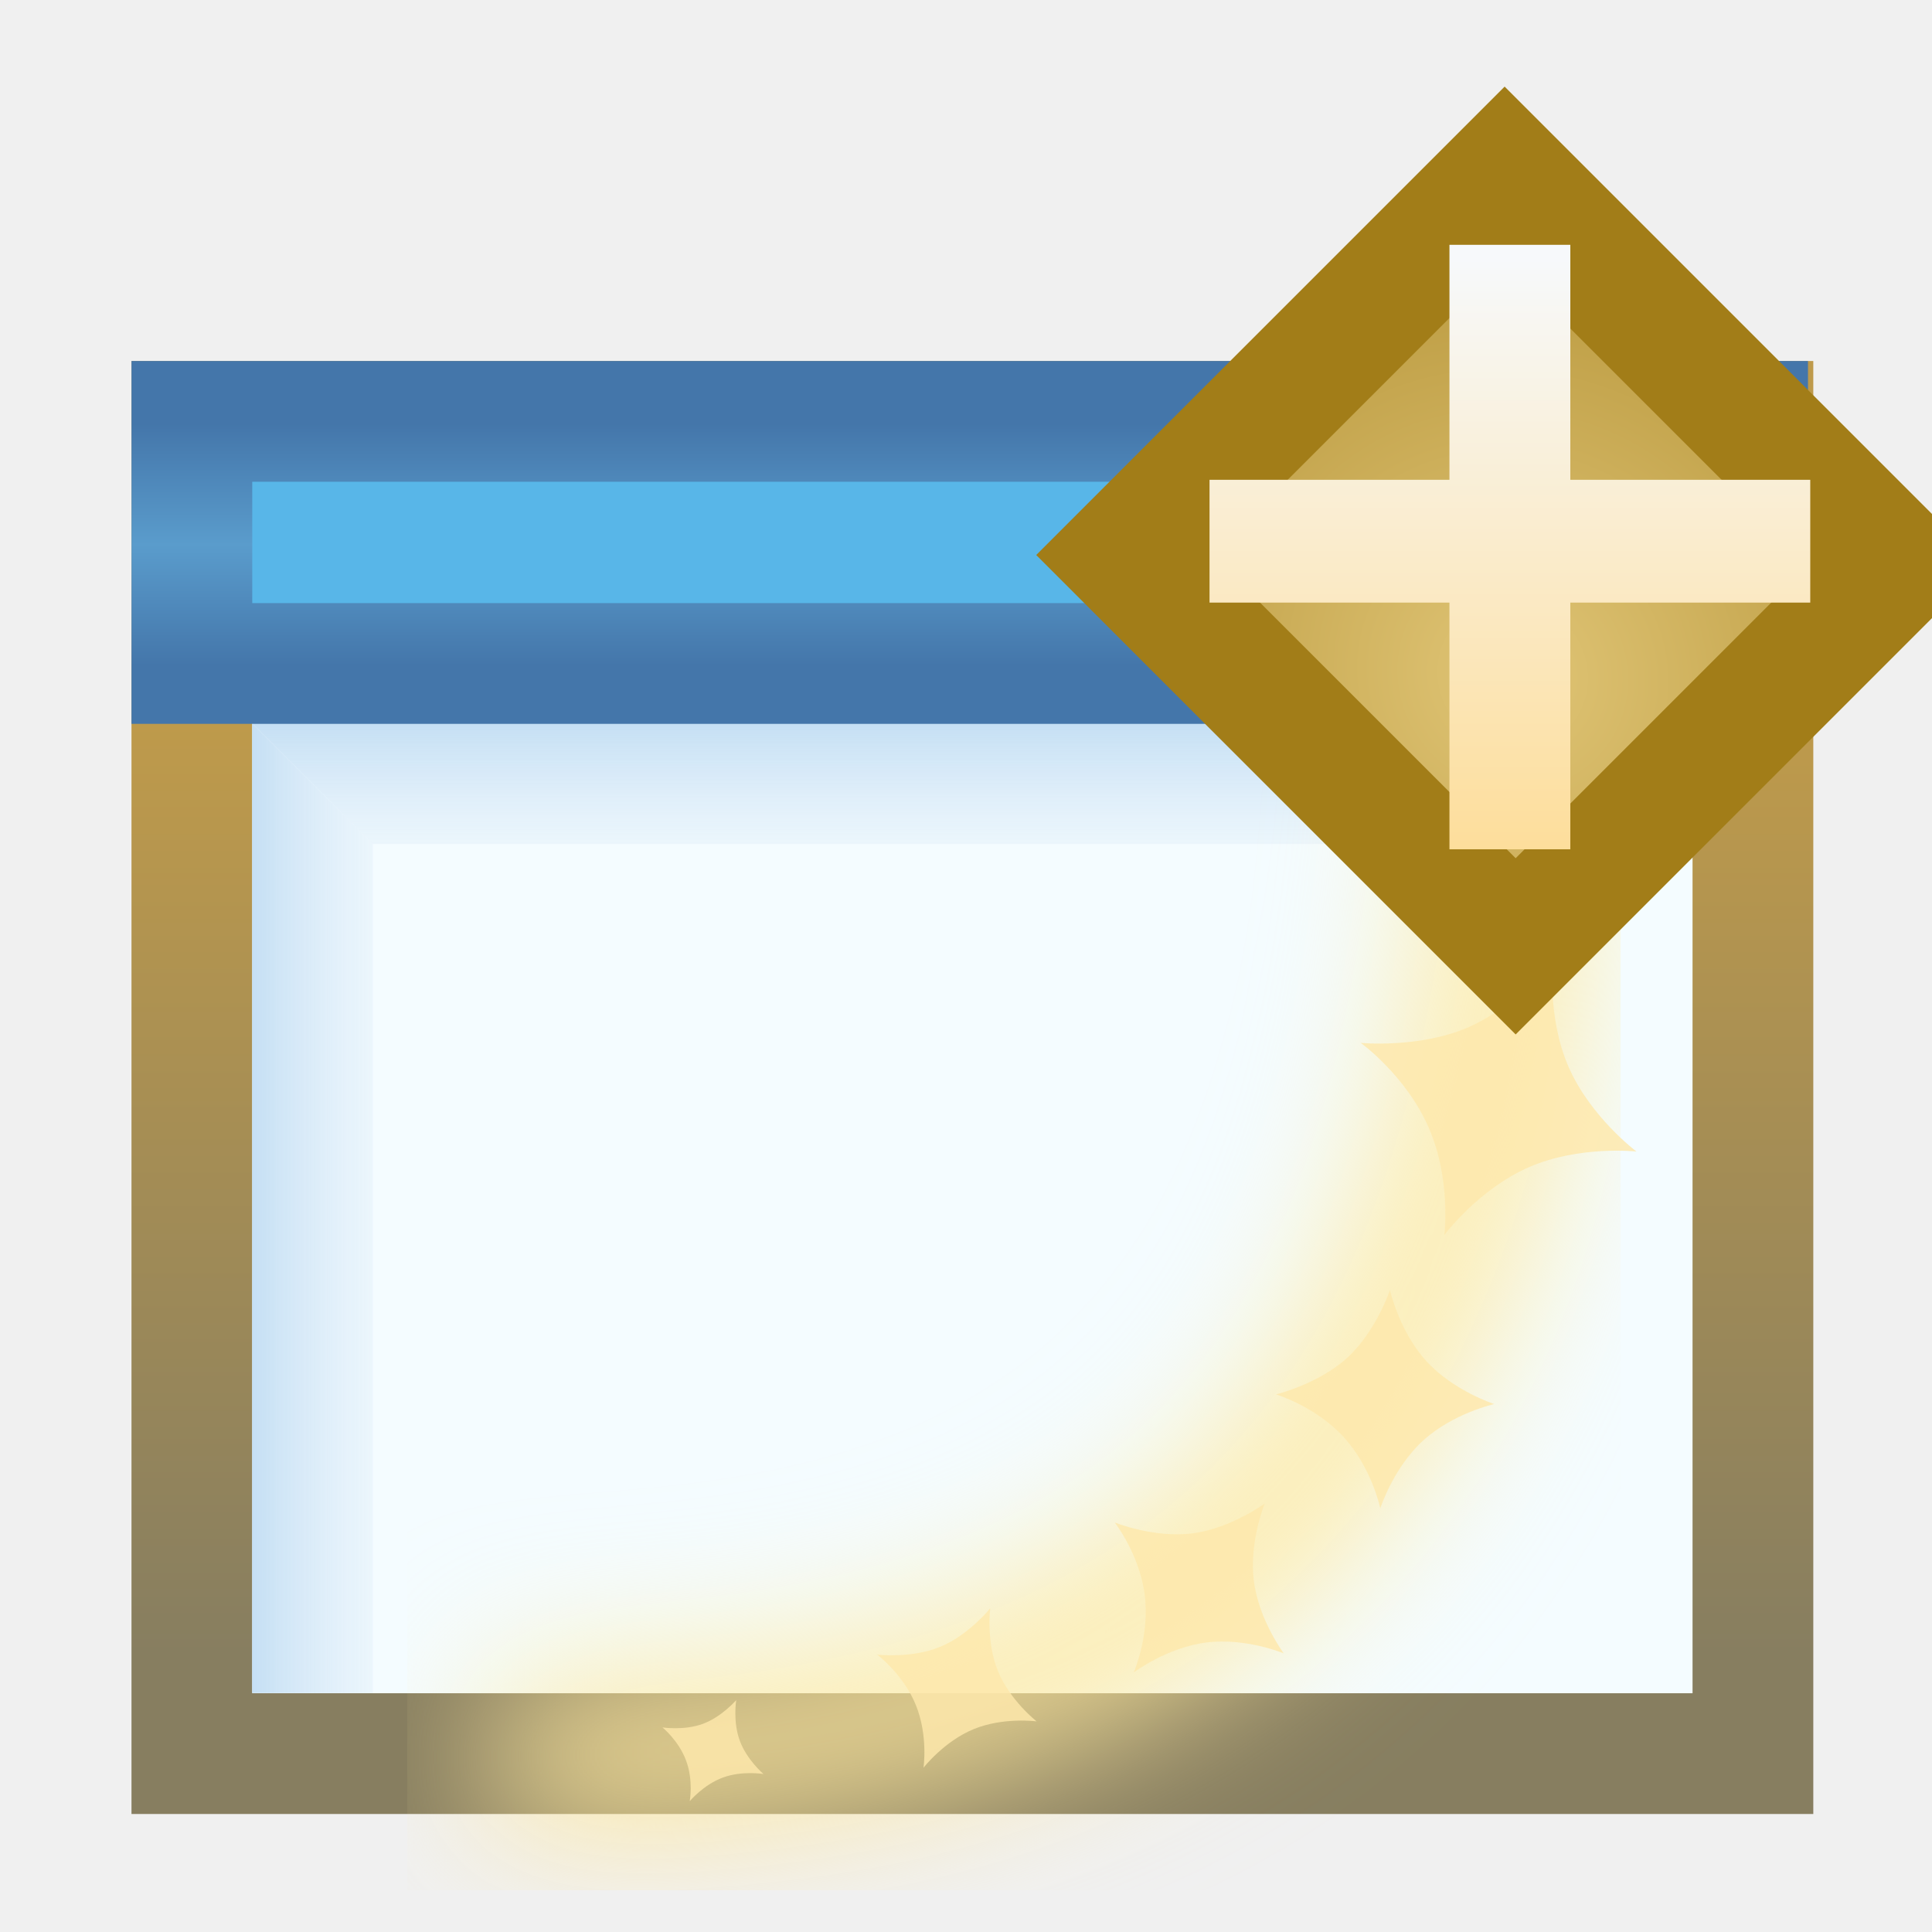
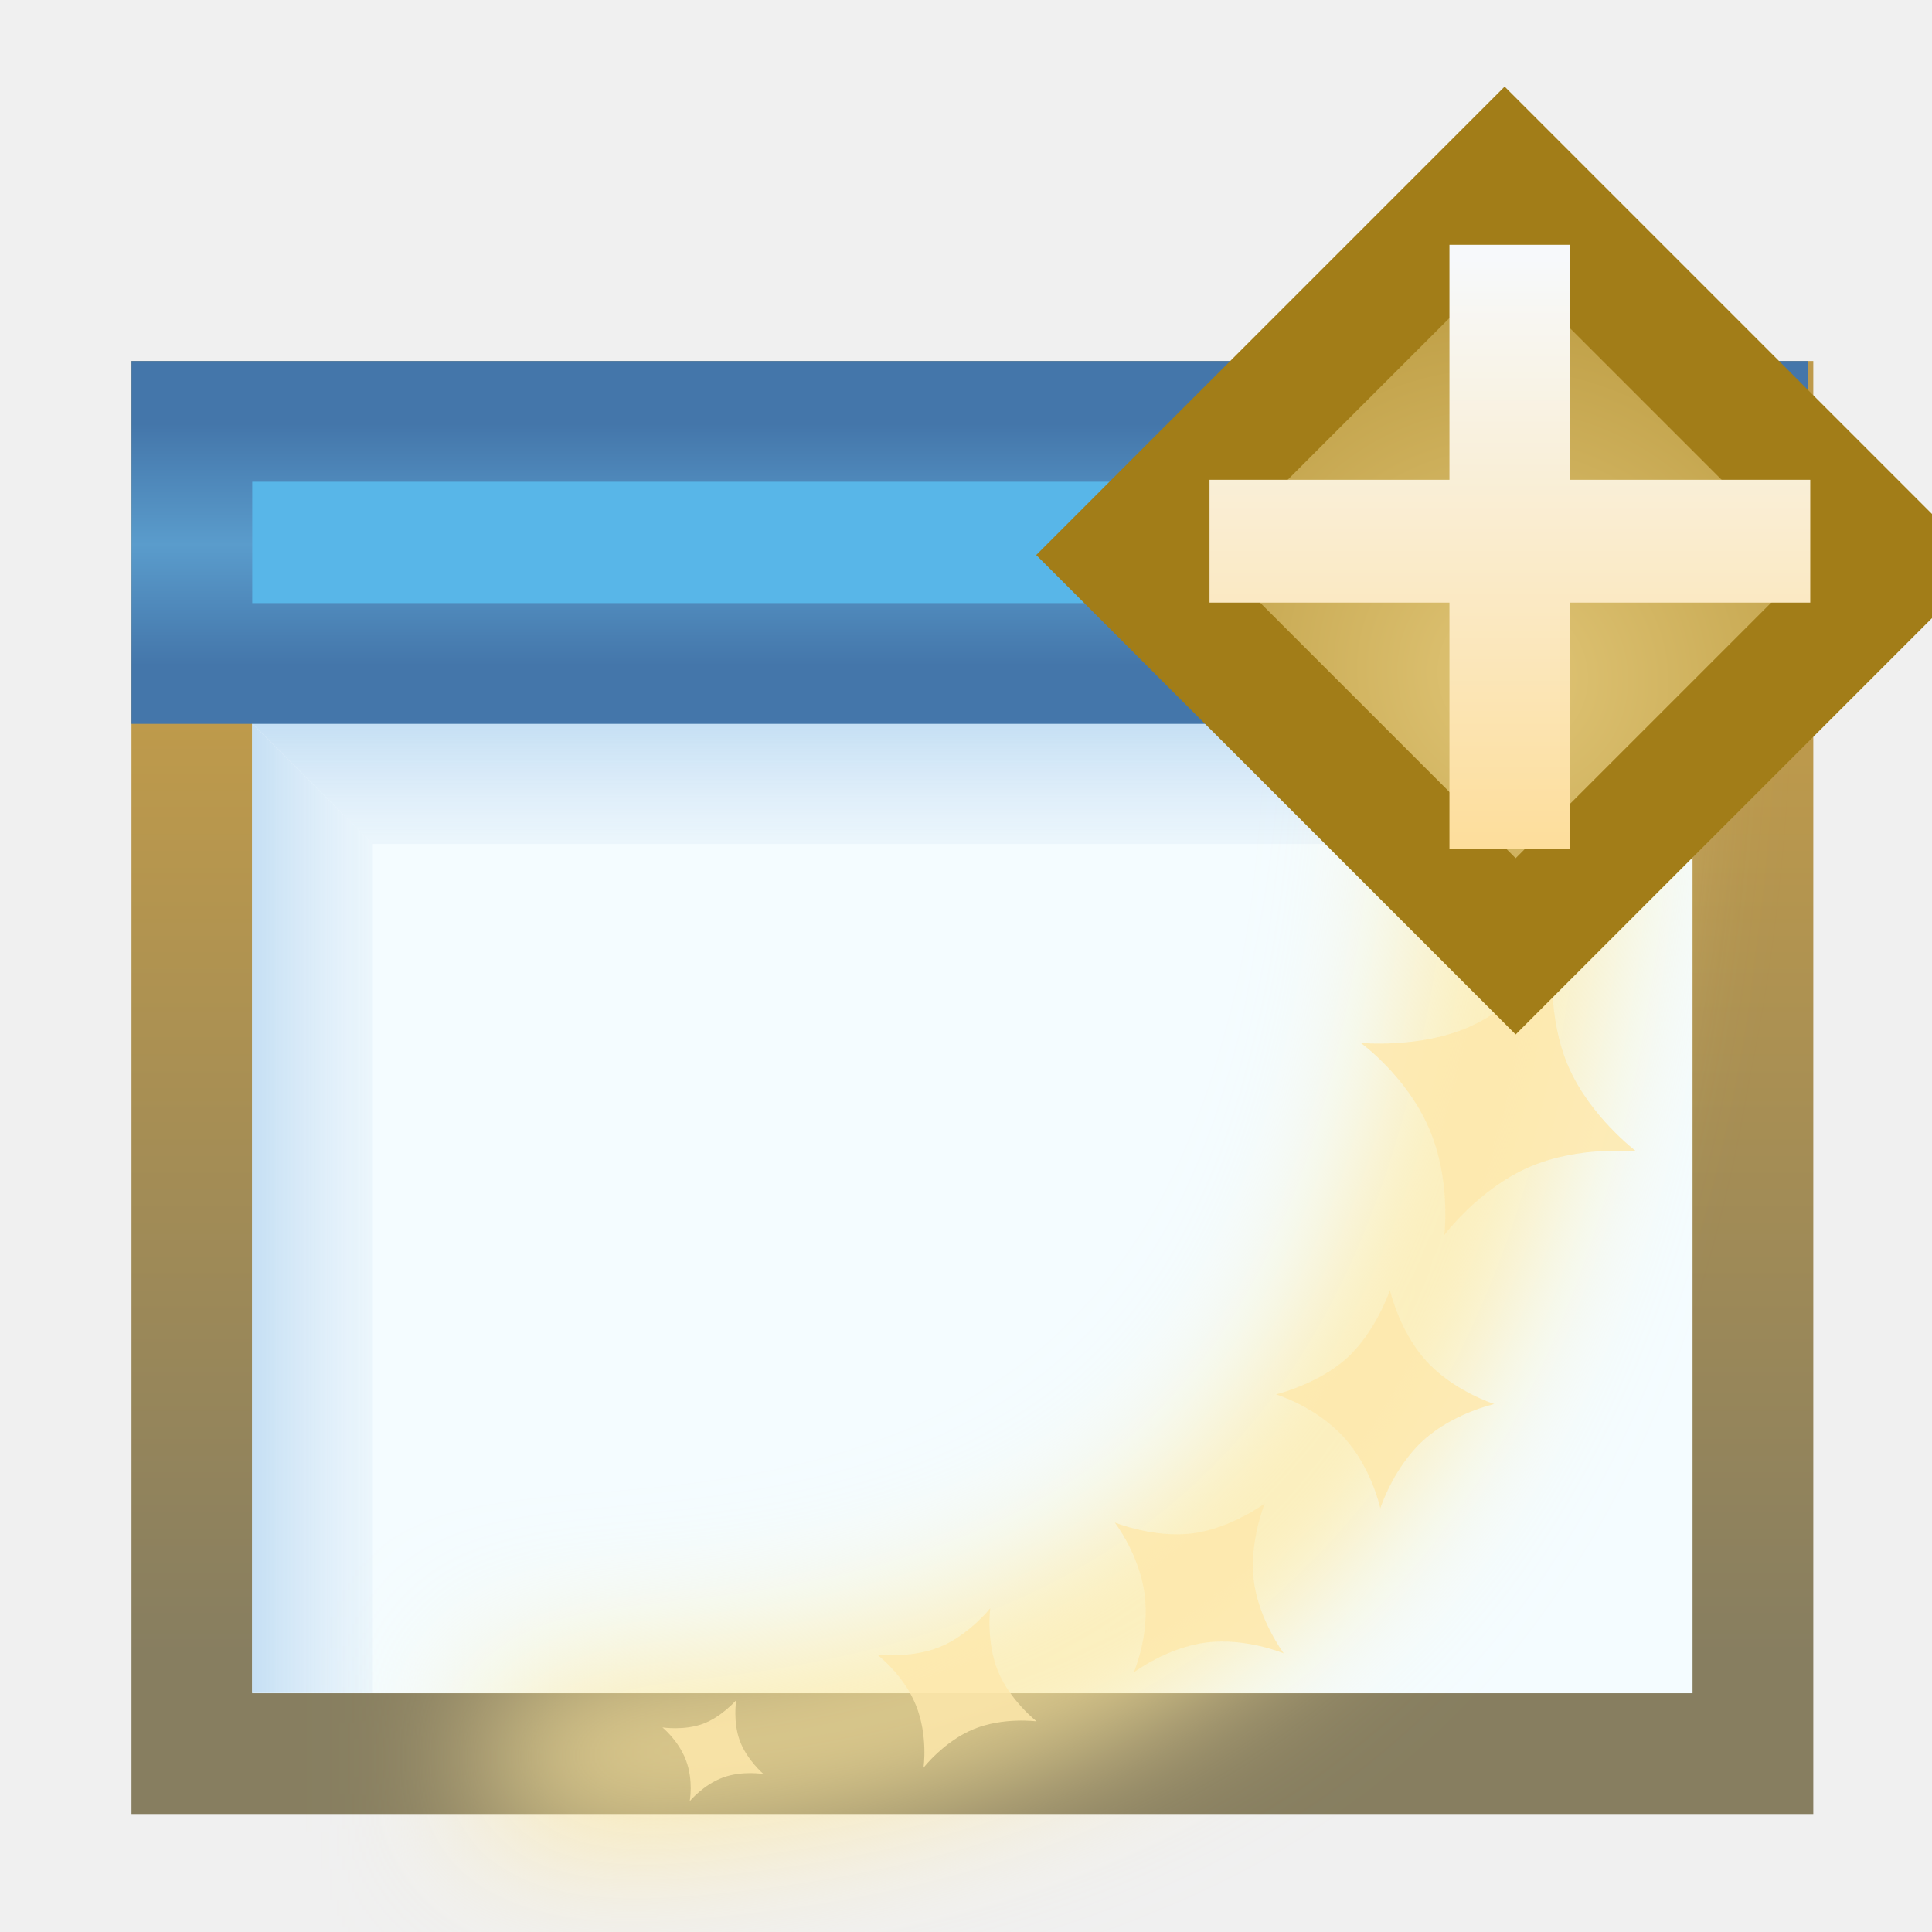
<svg xmlns="http://www.w3.org/2000/svg" xmlns:xlink="http://www.w3.org/1999/xlink" version="1.1" id="svg2" height="16" width="16">
  <defs id="defs4">
    <linearGradient xlink:href="#linearGradient4810-5" id="linearGradient4046-24" gradientUnits="userSpaceOnUse" gradientTransform="translate(0,2.000063)" x1="8.014" y1="1042.362" x2="8.014" y2="1050.071" />
    <linearGradient id="linearGradient4810-5">
      <stop id="stop4812-0" offset="0" style="stop-color:#be9a4b;stop-opacity:1" />
      <stop id="stop4814-4" offset="1" style="stop-color:#877e60;stop-opacity:1" />
    </linearGradient>
    <linearGradient y2="1047.362" x2="-15" y1="1047.362" x1="-13" gradientTransform="translate(18,-4.000037)" gradientUnits="userSpaceOnUse" id="linearGradient5062-4" xlink:href="#linearGradient4910-4-0" />
    <linearGradient id="linearGradient4910-4-0">
      <stop style="stop-color:#ffffff;stop-opacity:0" offset="0" id="stop4912-8-5" />
      <stop style="stop-color:#c5dff4;stop-opacity:1" offset="1" id="stop4914-8-1" />
    </linearGradient>
    <linearGradient y2="1044.362" x2="-11" y1="1042.362" x1="-11" gradientUnits="userSpaceOnUse" id="linearGradient4975-2-1" xlink:href="#linearGradient4994-4-5" gradientTransform="translate(18,1.999963)" />
    <linearGradient id="linearGradient4994-4-5">
      <stop id="stop4996-5-9" offset="0" style="stop-color:#c5dff4;stop-opacity:1" />
      <stop id="stop4998-5-0" offset="1" style="stop-color:#ffffff;stop-opacity:0;" />
    </linearGradient>
    <linearGradient y2="1041.877" x2="8.014" y1="1039.876" x1="8.014" gradientTransform="translate(0,2.0001)" gradientUnits="userSpaceOnUse" id="linearGradient4063-8" xlink:href="#linearGradient4082-3" />
    <linearGradient id="linearGradient4082-3">
      <stop style="stop-color:#4476aa;stop-opacity:1" offset="0" id="stop4084-8" />
      <stop id="stop4864-7" offset="0.5" style="stop-color:#5a9ccc;stop-opacity:1" />
      <stop style="stop-color:#4476aa;stop-opacity:1" offset="1" id="stop4086-2" />
    </linearGradient>
-     <filter height="1.221" y="-0.11" width="1.17" x="-0.085" id="filter7823-3-4-6" color-interpolation-filters="sRGB">
+     <filter height="1.383" y="-0.16" width="1.438" x="-0.183" id="filter7823-3-4-6" color-interpolation-filters="sRGB">
      <feGaussianBlur id="feGaussianBlur7825-1-3-8" stdDeviation="1.619" />
-     </filter>
-     <filter height="1.48" y="-0.24" width="1.48" x="-0.24" id="filter8410">
-       <feGaussianBlur id="feGaussianBlur8412" stdDeviation="1.465" />
    </filter>
    <mask id="mask8465" maskUnits="userSpaceOnUse">
      <path id="path8467" d="m 2.006,1041.372 0,0.5 0,11.031 0,0.5 0.5,0 12.938,0 0.5,0 0,-0.5 0,-11.031 0,-0.5 -0.5,0 -12.938,0 -0.5,0 z" style="font-size:medium;font-style:normal;font-variant:normal;font-weight:normal;font-stretch:normal;text-indent:0;text-align:start;text-decoration:none;line-height:normal;letter-spacing:normal;word-spacing:normal;text-transform:none;direction:ltr;block-progression:tb;writing-mode:lr-tb;text-anchor:start;baseline-shift:baseline;color:#000000;fill:#ffffff;fill-opacity:1;fill-rule:nonzero;stroke:none;stroke-width:1;marker:none;visibility:visible;display:inline;overflow:visible;enable-background:accumulate;font-family:Sans;-inkscape-font-specification:Sans" />
    </mask>
    <linearGradient id="linearGradient4528-9-5-7-9-7">
      <stop id="stop4530-0-5-0-5-8" offset="0" style="stop-color:#e0c576;stop-opacity:1;" />
      <stop id="stop4532-7-9-3-3-6" offset="1" style="stop-color:#9e7916;stop-opacity:1" />
    </linearGradient>
    <linearGradient id="linearGradient6281-8-0-1-6-6-4-2-8">
      <stop style="stop-color:#f7f9fb;stop-opacity:1" offset="0" id="stop6283-0-2-2-1-2-0-1-6" />
      <stop style="stop-color:#ffd680;stop-opacity:1" offset="1" id="stop6285-5-0-9-7-6-9-9-1" />
    </linearGradient>
    <radialGradient r="3.48" fy="-738.838" fx="-757.205" cy="-738.838" cx="-757.205" gradientTransform="matrix(1.850818,-8.813921e-6,8.4531434e-6,1.775059,644.2498,572.6361)" gradientUnits="userSpaceOnUse" id="radialGradient3091-1-9-6-4" xlink:href="#linearGradient4528-9-5-7-9-7" />
    <linearGradient y2="7.549" x2="0.938" y1="4.844" x1="0.938" gradientTransform="matrix(2.319989,0,0,2.319989,10.19969,1043.185)" gradientUnits="userSpaceOnUse" id="linearGradient3093-5-2-7-0" xlink:href="#linearGradient6281-8-0-1-6-6-4-2-8" />
  </defs>
  <g transform="translate(0,-1036.362)" style="display:inline" id="layer1">
    <g transform="translate(17.6875,0)" id="g4908">
      <g id="layer1-8" style="display:inline" transform="translate(-18.59956,-2.010247)">
        <path style="fill:#f4fcff;fill-opacity:1;stroke:url(#linearGradient4046-24);stroke-width:1;stroke-linecap:butt;stroke-linejoin:miter;stroke-miterlimit:4;stroke-opacity:1;stroke-dashoffset:0;display:inline" d="m 2.501,1041.862 12.928,0 0,11.033 -12.928,0 z" id="rect3997-9" />
        <path style="fill:url(#linearGradient5062-4);fill-opacity:1;stroke:none;display:inline" d="m 4,1045.362 0,7.031 -1,0 0,-8.031 z" id="rect4853-82-7" />
        <path style="fill:url(#linearGradient4975-2-1);fill-opacity:1;stroke:none;display:inline" d="m 4,1045.362 10.928,0 0,-1 -11.928,0 z" id="rect4853-82-0" />
        <path style="fill:#58b6e8;fill-opacity:1;stroke:url(#linearGradient4063-8);stroke-width:1;stroke-linecap:butt;stroke-linejoin:miter;stroke-miterlimit:4;stroke-opacity:1;stroke-dashoffset:0;display:inline" d="m 2.501,1041.862 12.884,0 0,2.005 -12.884,0 z" id="rect3997-9-9" />
-         <g id="g7590-7" style="display:inline" transform="translate(-12.59376,20.53135)" />
-         <g id="g7827-7" style="display:inline" transform="matrix(0.4051445,0,0,0.4051445,48.01727,625.5691)" />
-         <g mask="url(#mask8465)" id="g8461">
-           <g style="display:inline;fill:#ffffff;stroke:#ffffff" transform="matrix(0.5123796,0,0,0.5123796,21.78802,514.8929)" id="g7590-1-0">
-             <path style="opacity:0.85;fill:#ffffff;stroke:#ffffff;stroke-width:5.855;stroke-linecap:round;stroke-linejoin:round;stroke-miterlimit:4;stroke-opacity:1;stroke-dasharray:none;display:inline;filter:url(#filter8410)" d="m -16.307,1023.014 c 0,0 0.755,2.755 2.663,4.663 1.909,1.909 4.663,2.663 4.663,2.663 0,0 -2.739,0.739 -4.663,2.663 -1.924,1.924 -2.663,4.663 -2.663,4.663 0,0 -0.677,-2.677 -2.663,-4.663 -1.987,-1.987 -4.663,-2.663 -4.663,-2.663 0,0 2.802,-0.802 4.663,-2.663 1.862,-1.862 2.663,-4.663 2.663,-4.663 z" id="rect6501-1-6-8" />
-           </g>
-         </g>
        <path style="fill:none;stroke:#ffe99f;stroke-width:3;stroke-linecap:butt;stroke-linejoin:miter;stroke-miterlimit:4;stroke-opacity:1;stroke-dasharray:none;display:inline;filter:url(#filter7823-3-4-6)" d="m -106.133,1054.848 c 15.377,0 21.18,-6.823 21.18,-24.226" id="path7813-2" transform="matrix(0.4051445,0,0,0.4051445,48.01727,625.5691)" />
        <path id="rect6501-4-4-6" d="m 12.423,1049.056 c 0,0 0.078,0.344 0.303,0.59 0.225,0.246 0.561,0.354 0.561,0.354 0,0 -0.342,0.076 -0.59,0.303 -0.248,0.227 -0.354,0.561 -0.354,0.561 0,0 -0.069,-0.334 -0.303,-0.59 -0.234,-0.256 -0.561,-0.354 -0.561,-0.354 0,0 0.35,-0.084 0.59,-0.303 0.24,-0.22 0.354,-0.561 0.354,-0.561 z" style="opacity:0.85;fill:#fee9ac;fill-opacity:0.969;stroke:none;display:inline" />
        <path id="rect6501-4-4-1-7" d="m 11.387,1050.822 c 0,0 -0.132,0.319 -0.091,0.643 0.041,0.324 0.248,0.6 0.248,0.6 0,0 -0.316,-0.132 -0.643,-0.09 -0.326,0.041 -0.6,0.248 -0.6,0.248 0,0 0.134,-0.306 0.091,-0.642 -0.043,-0.337 -0.248,-0.6 -0.248,-0.6 0,0 0.327,0.131 0.643,0.09 0.316,-0.04 0.6,-0.248 0.6,-0.248 z" style="opacity:0.85;fill:#fee9ac;fill-opacity:0.969;stroke:none;display:inline" />
        <path id="rect6501-4-4-7-0" d="m 9.113,1051.691 c 0,0 -0.036,0.277 0.064,0.521 0.1,0.244 0.32,0.416 0.32,0.416 0,0 -0.275,-0.037 -0.521,0.064 -0.246,0.101 -0.416,0.32 -0.416,0.32 0,0 0.04,-0.267 -0.064,-0.521 -0.104,-0.254 -0.32,-0.416 -0.32,-0.416 0,0 0.283,0.034 0.521,-0.064 0.238,-0.097 0.416,-0.32 0.416,-0.32 z" style="opacity:0.85;fill:#fee9ac;fill-opacity:0.969;stroke:none;display:inline" />
        <path id="rect6501-4-4-93-5" d="m 7.009,1052.453 c 0,0 -0.029,0.177 0.03,0.336 0.059,0.159 0.196,0.275 0.196,0.275 0,0 -0.176,-0.03 -0.336,0.029 -0.161,0.059 -0.275,0.196 -0.275,0.196 0,0 0.032,-0.171 -0.03,-0.336 -0.061,-0.166 -0.196,-0.275 -0.196,-0.275 0,0 0.181,0.028 0.336,-0.03 0.155,-0.057 0.275,-0.196 0.275,-0.196 z" style="opacity:0.85;fill:#fee9ac;fill-opacity:0.969;stroke:none;display:inline" />
        <path id="rect6501-4-5" d="m 13.773,1046.317 c 0,0 -0.052,0.476 0.129,0.89 0.18,0.415 0.563,0.702 0.563,0.702 0,0 -0.472,-0.053 -0.89,0.129 -0.418,0.182 -0.702,0.563 -0.702,0.563 0,0 0.059,-0.459 -0.129,-0.89 -0.188,-0.432 -0.563,-0.702 -0.563,-0.702 0,0 0.486,0.047 0.89,-0.129 0.405,-0.176 0.702,-0.563 0.702,-0.563 z" style="opacity:0.85;fill:#fee9ac;fill-opacity:0.969;stroke:none;display:inline" />
        <g transform="translate(10.3823,-13.90919)" id="g4514" style="display:inline">
          <g transform="translate(-9.9375,0)" id="g4522">
            <rect transform="matrix(-0.7071068,-0.7071068,0.7071068,-0.7071068,0,0)" y="-740.411" x="-758.823" height="4.454" width="4.583" id="rect3910" style="display:inline;fill:url(#radialGradient3091-1-9-6-4);fill-opacity:1;stroke:#a27d18;stroke-width:1.032;stroke-miterlimit:4;stroke-dasharray:none;stroke-opacity:1" />
            <path style="display:inline;fill:url(#linearGradient3093-5-2-7-0);fill-opacity:1;stroke:none" d="m 12.471,1054.309 1.001,0 0,1.946 1.987,0 0,1.017 -1.987,0 0,2.043 -1.001,0 0,-2.043 -1.987,0 0,-1.017 1.987,0 z" id="path5581-5-5" />
          </g>
        </g>
      </g>
    </g>
  </g>
</svg>
